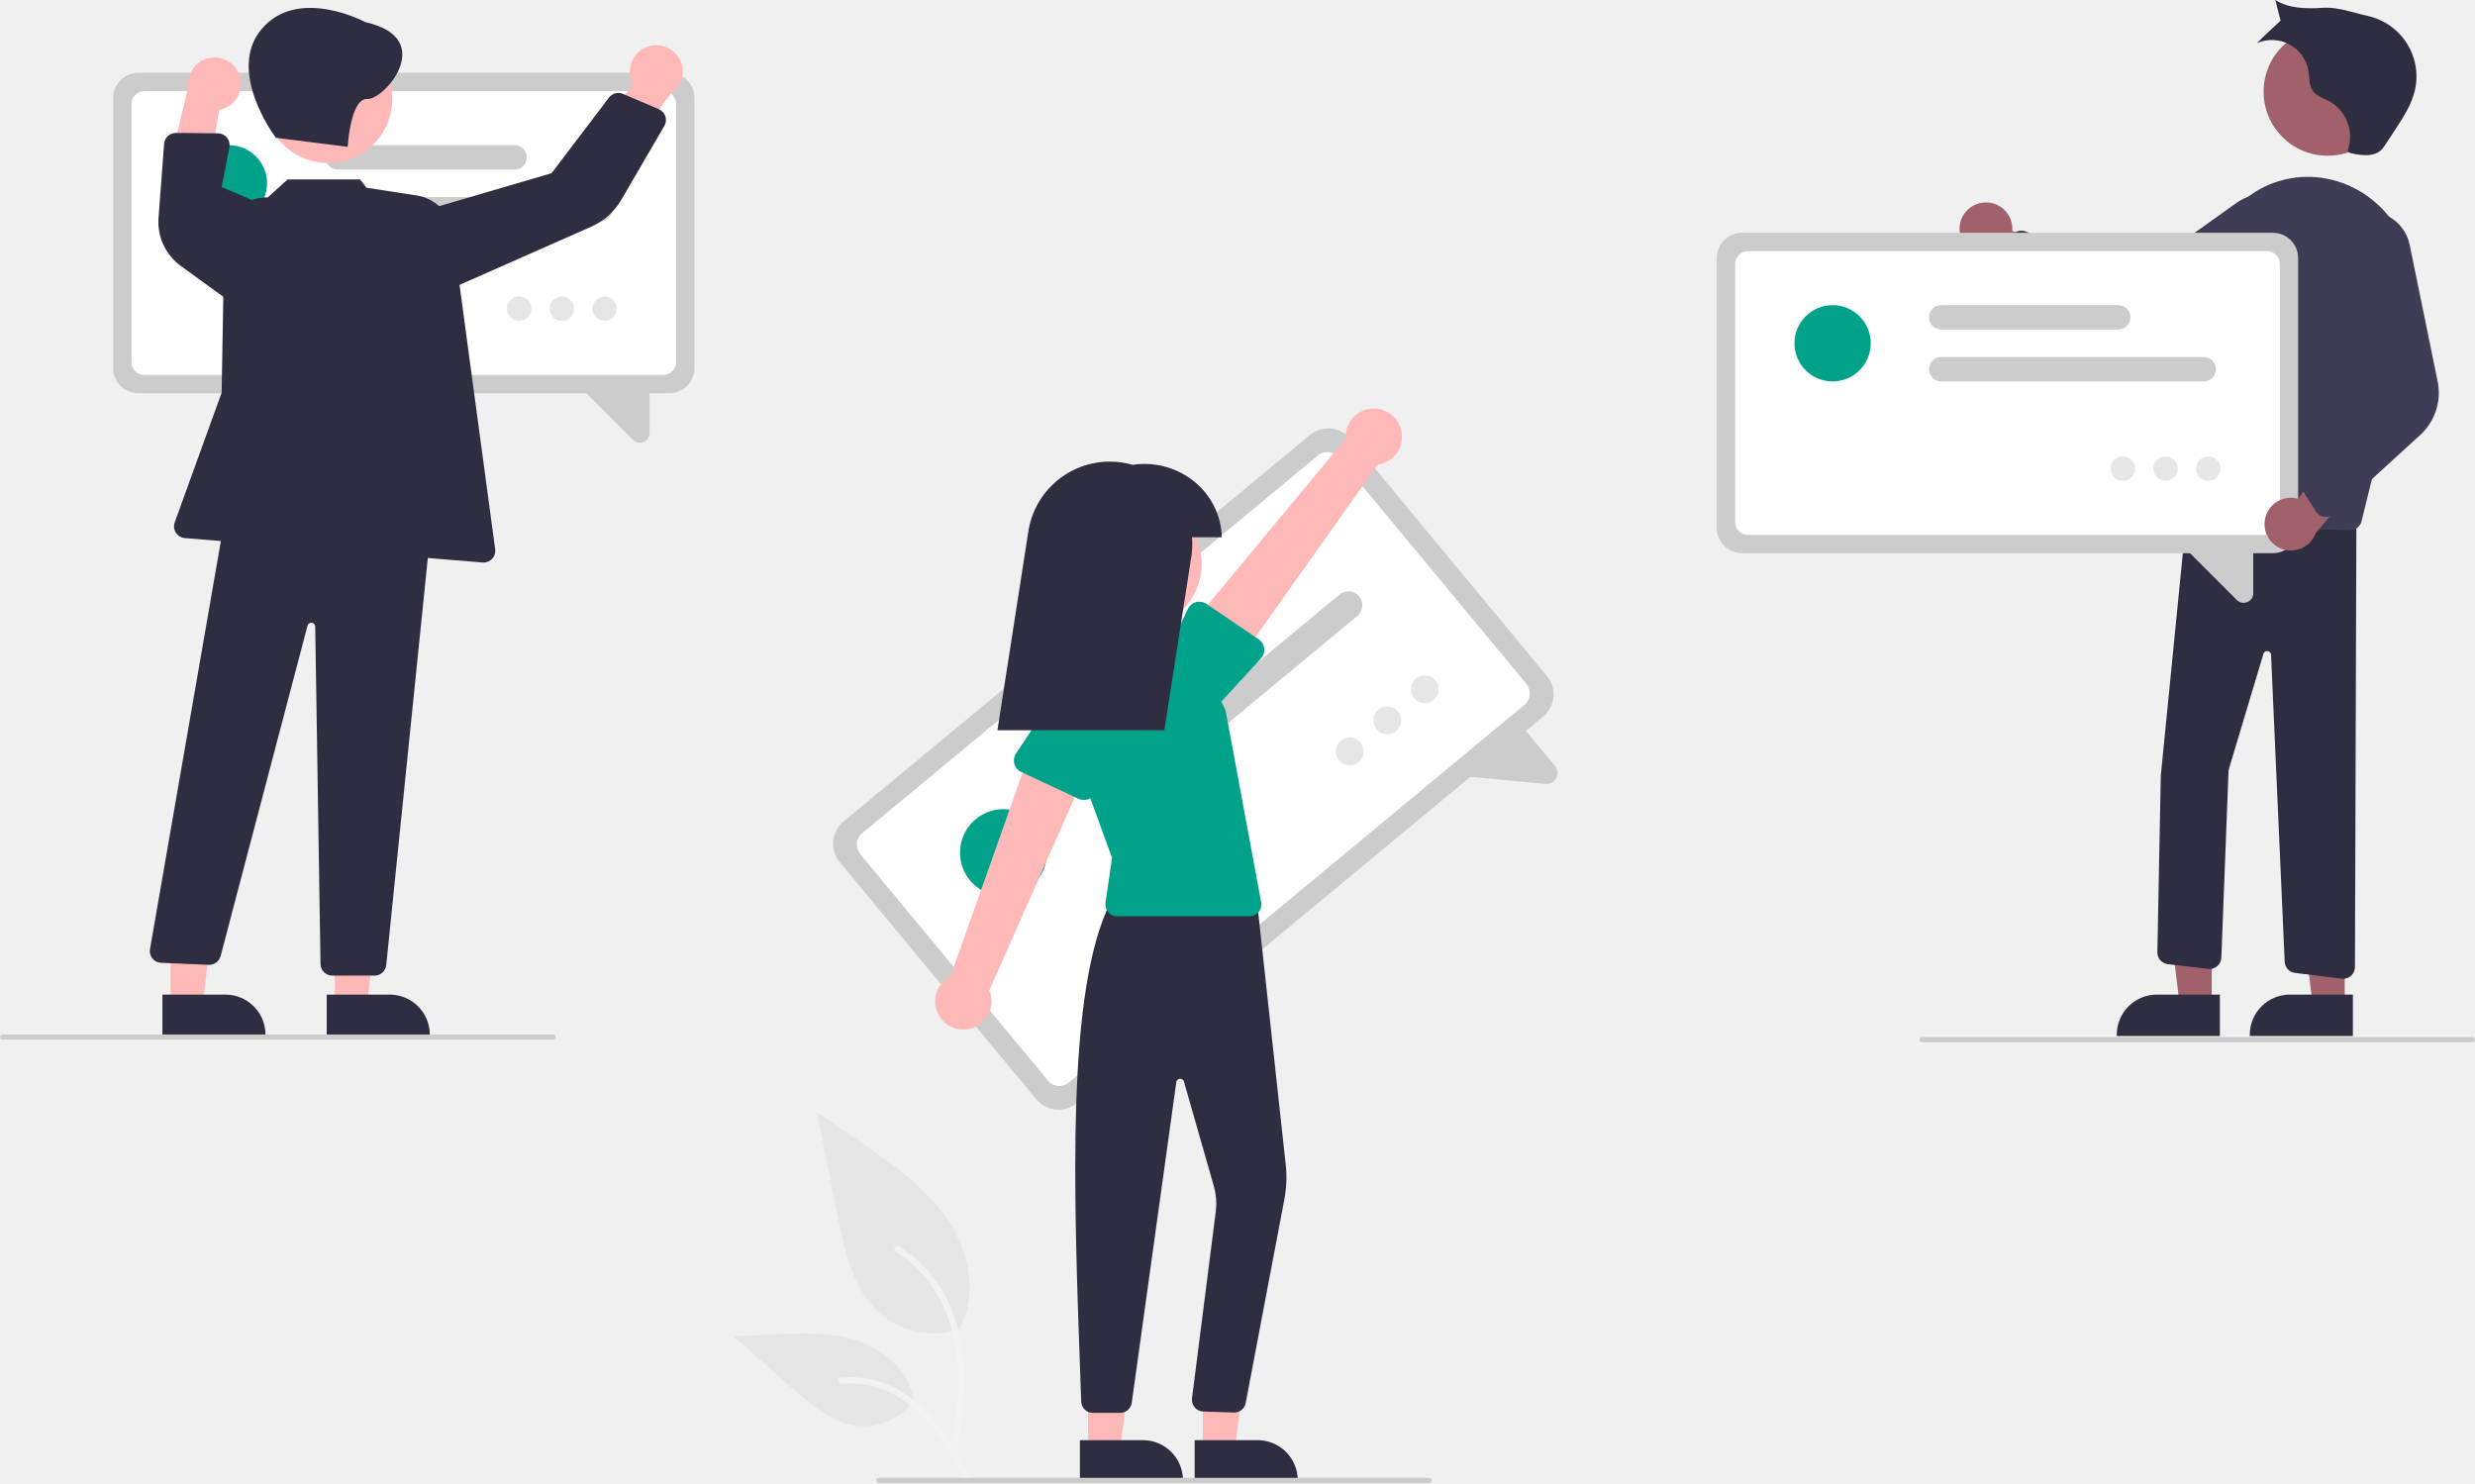
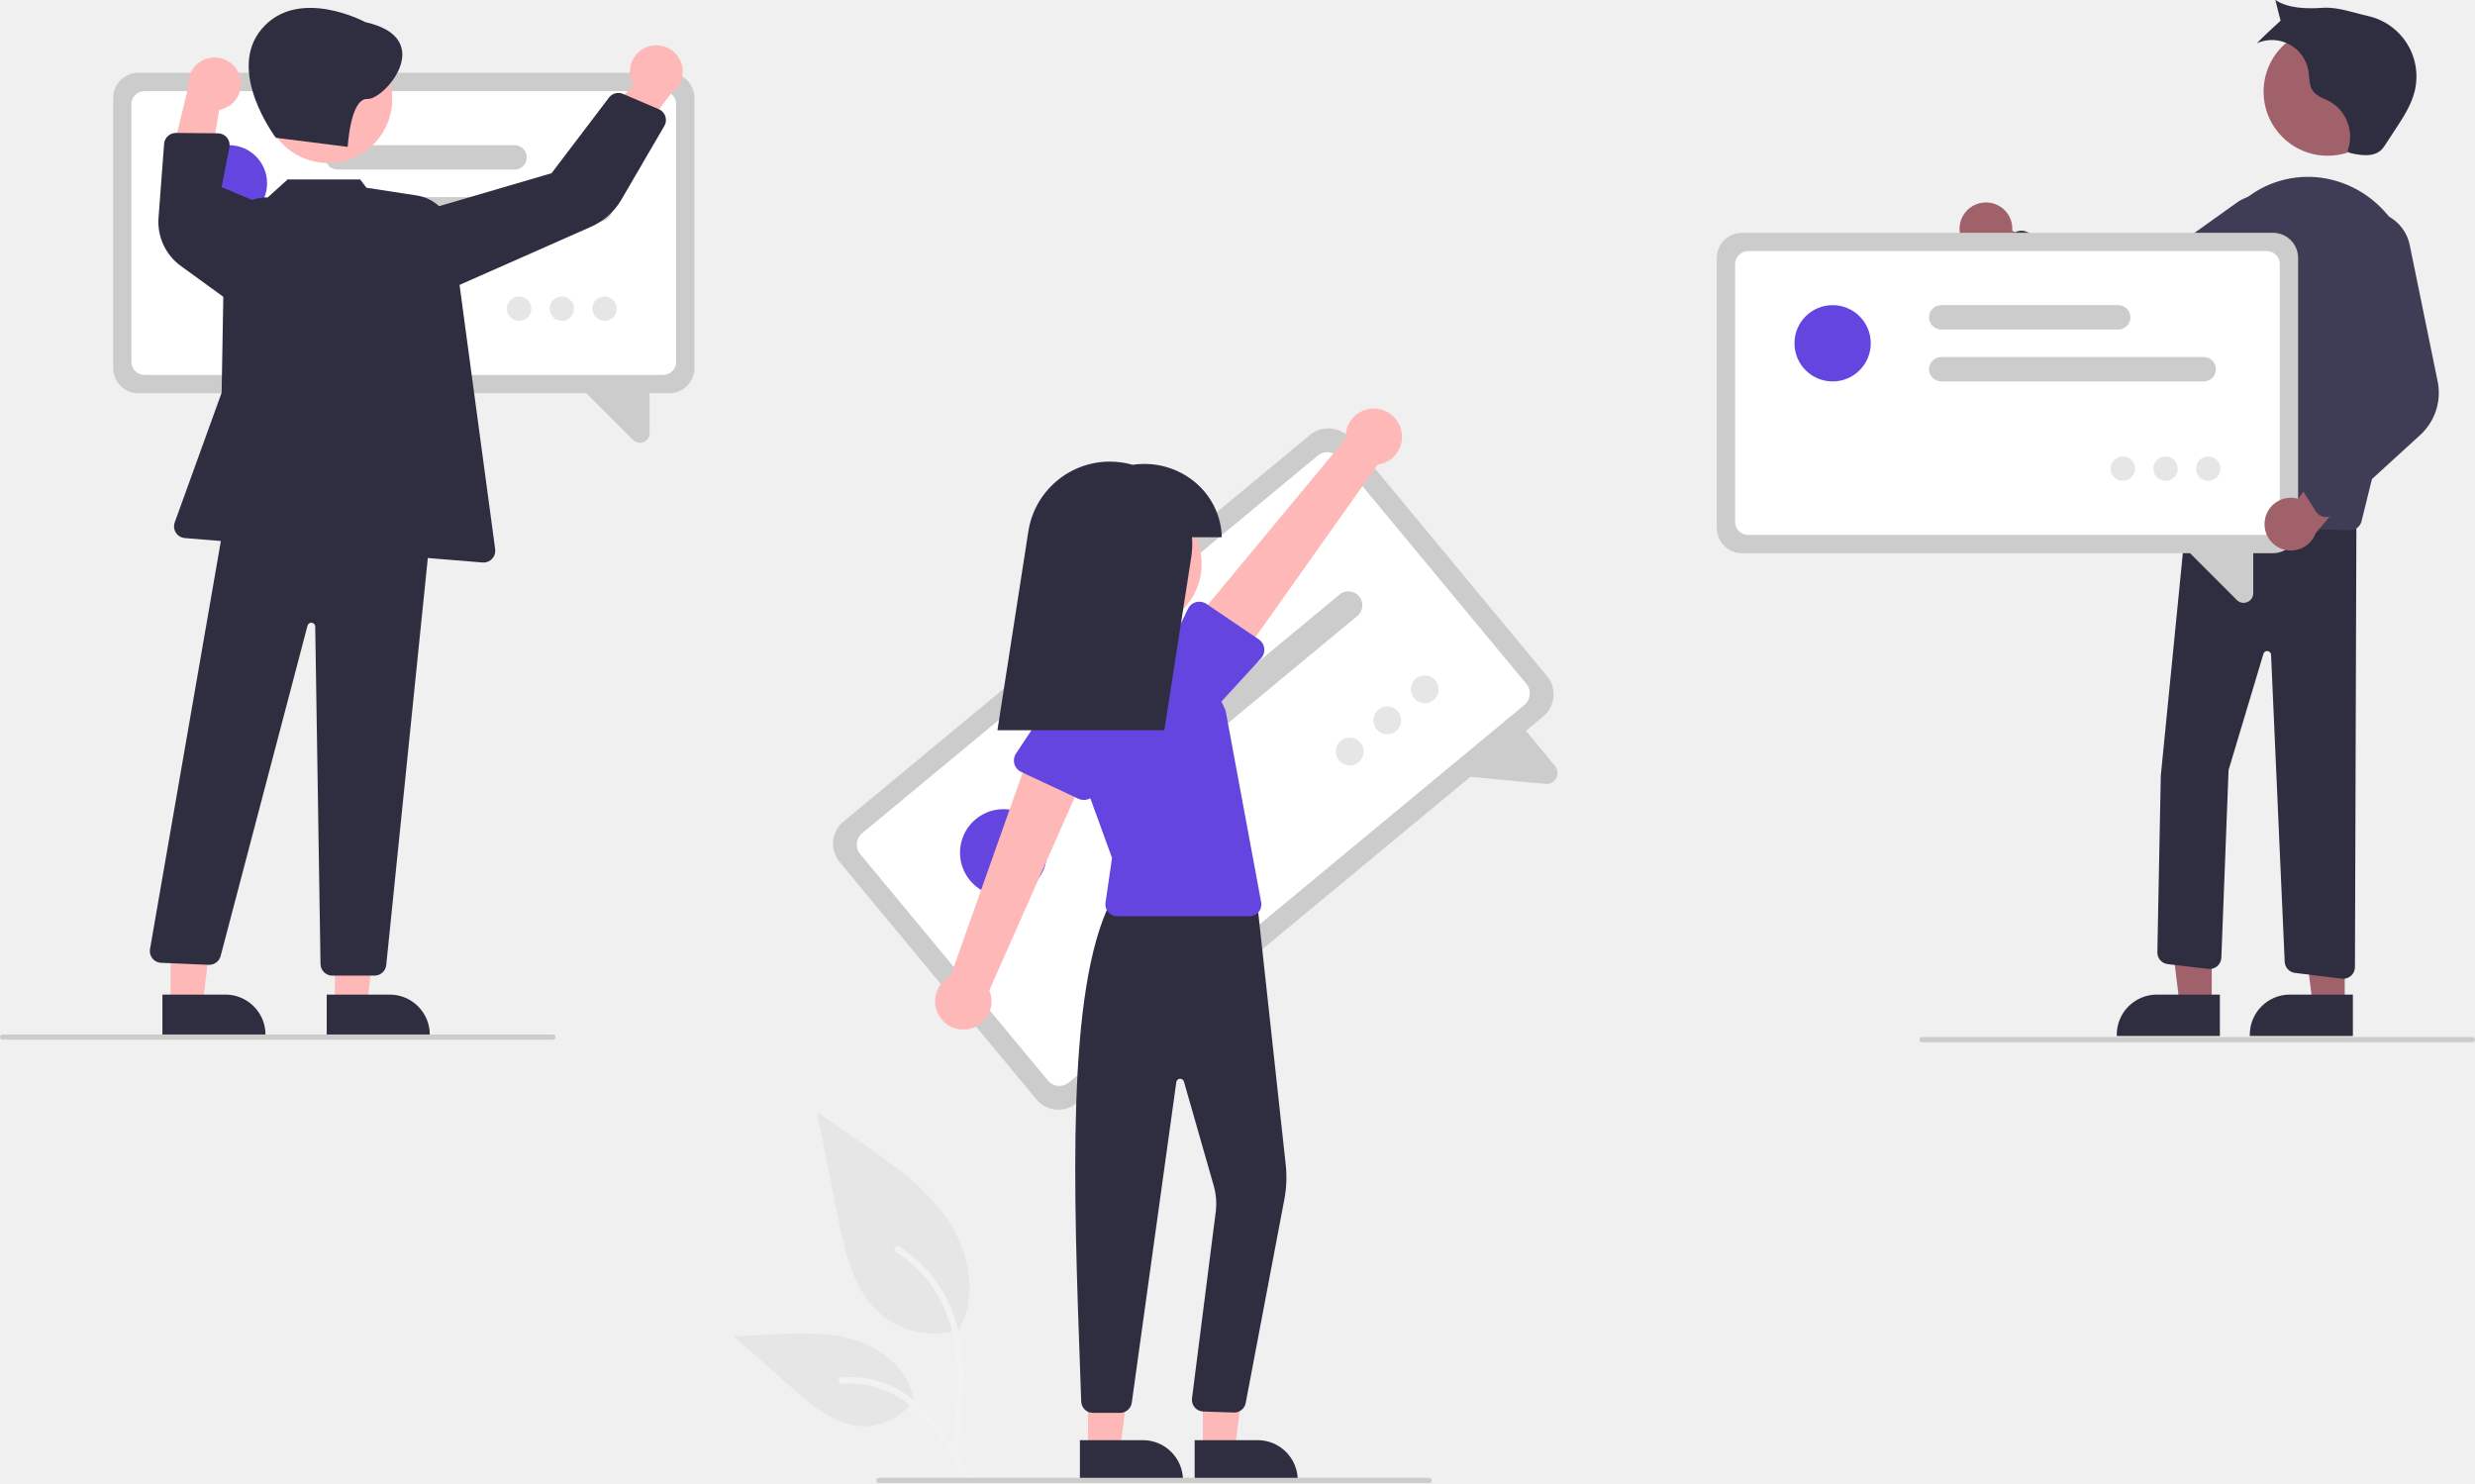
<svg xmlns="http://www.w3.org/2000/svg" id="a953921f-4c4e-4323-8cfc-8a6ae54c37d9" data-name="Layer 1" width="949" height="568.653" viewBox="0 0 949 568.653">
  <path d="M493.954,675.174a31.517,31.517,0,0,1-30.435-5.361c-10.66-8.947-14.002-23.687-16.721-37.336l-8.043-40.37,16.84,11.595c12.11,8.339,24.493,16.944,32.878,29.023s12.045,28.566,5.308,41.635" transform="translate(-125.5 -165.6736)" fill="#e6e6e6" />
  <path d="M492.515,724.05c1.704-12.415,3.457-24.99,2.261-37.538-1.062-11.144-4.462-22.029-11.383-30.953a51.491,51.491,0,0,0-13.211-11.971c-1.321-.834-2.537,1.26-1.222,2.09a48.952,48.952,0,0,1,19.363,23.363c4.216,10.722,4.893,22.411,4.166,33.801-.439,6.888-1.37,13.731-2.309,20.565a1.254,1.254,0,0,0,.845,1.489,1.218,1.218,0,0,0,1.489-.845Z" transform="translate(-125.5 -165.6736)" fill="#f2f2f2" />
  <path d="M476.098,702.081a23.201,23.201,0,0,1-20.215,10.433c-10.233-.486-18.764-7.628-26.444-14.408l-22.715-20.056,15.034-.719c10.811-.517,21.901-1,32.199,2.334s19.794,11.358,21.677,22.016" transform="translate(-125.5 -165.6736)" fill="#e6e6e6" />
  <path d="M497.332,731.187c-8.204-14.516-17.719-30.648-34.722-35.805a38.746,38.746,0,0,0-14.604-1.508c-1.551.134-1.163,2.524.384,2.39a35.996,35.996,0,0,1,23.306,6.166c6.572,4.473,11.688,10.692,16.019,17.287,2.653,4.039,5.029,8.25,7.405,12.455.759,1.344,2.979.374,2.211-.986Z" transform="translate(-125.5 -165.6736)" fill="#f2f2f2" />
  <path d="M717.213,440.397,538.36,588.632a11.027,11.027,0,0,1-15.508-1.452L447.457,496.211a11.027,11.027,0,0,1,1.452-15.508L627.761,332.469A11.027,11.027,0,0,1,643.27,333.92L718.665,424.889A11.027,11.027,0,0,1,717.213,440.397Z" transform="translate(-125.5 -165.6736)" fill="#ccc" />
  <path d="M710.046,435.934,535.304,580.76a5.68,5.68,0,0,1-7.989-.748l-71.987-86.857a5.68,5.68,0,0,1,.748-7.989L630.817,340.34a5.68,5.68,0,0,1,7.989.748l71.987,86.857A5.68,5.68,0,0,1,710.046,435.934Z" transform="translate(-125.5 -165.6736)" fill="#fff" />
  <path d="M718.101,466.25l-35.94-3.364,25.723-20.245,13.857,16.719a4.152,4.152,0,0,1,.482,4.661,4.279,4.279,0,0,1-1.051,1.302A4.16,4.16,0,0,1,718.101,466.25Z" transform="translate(-125.5 -165.6736)" fill="#ccc" />
  <path d="M645.928,401.875l-88.399,73.265a5.34,5.34,0,1,1-6.815-8.223l88.399-73.265a5.34,5.34,0,1,1,6.815,8.223Z" transform="translate(-125.5 -165.6736)" fill="#ccc" />
  <path d="M602.664,408.255l-59.618,49.411a5.34,5.34,0,1,1-6.815-8.223l59.618-49.411a5.34,5.34,0,0,1,6.815,8.223Z" transform="translate(-125.5 -165.6736)" fill="#ccc" />
-   <circle cx="384.787" cy="326.947" r="16.688" fill="#00a389" />
+   <circle cx="384.787" cy="326.947" r="16.688" fill="#6545e0" />
  <circle cx="517.532" cy="288.156" r="5.34" fill="#e6e6e6" />
  <circle cx="531.923" cy="276.229" r="5.34" fill="#e6e6e6" />
  <circle cx="546.313" cy="264.302" r="5.34" fill="#e6e6e6" />
  <polygon points="461.198 556.214 473.458 556.213 479.29 508.925 461.196 508.926 461.198 556.214" fill="#ffb8b8" />
  <path d="M583.571,717.885l24.144-.001h.001a15.386,15.386,0,0,1,15.386,15.386v.5l-39.531.001Z" transform="translate(-125.5 -165.6736)" fill="#2f2e41" />
  <polygon points="417.198 556.214 429.458 556.213 435.29 508.925 417.196 508.926 417.198 556.214" fill="#ffb8b8" />
  <path d="M539.571,717.885l24.144-.001h.001a15.386,15.386,0,0,1,15.386,15.386v.5l-39.531.001Z" transform="translate(-125.5 -165.6736)" fill="#2f2e41" />
  <path d="M555.001,707.419h-.002l-10.426-.003a4.482,4.482,0,0,1-4.495-4.338l-.328-9.121c-2.635-72.94-5.361-148.364,11.517-182.265l.132-.267,55.88-2.022,11.219,102.911a44.621,44.621,0,0,1-.52,13.164L603.148,703.627a4.499,4.499,0,0,1-4.597,3.658l-11.71-.38a4.502,4.502,0,0,1-4.302-4.943l9.199-72.279a24.702,24.702,0,0,0-.835-9.284l-11.44-39.994a1.5,1.5,0,0,0-2.928.206L559.458,703.538A4.518,4.518,0,0,1,555.001,707.419Z" transform="translate(-125.5 -165.6736)" fill="#2f2e41" />
  <circle cx="436.183" cy="216.281" r="24.561" fill="#ffb8b8" />
-   <path d="M604.66,517h-50.823a4.5,4.5,0,0,1-4.453-5.15l2.511-17.196-14.744-40.554a29.844,29.844,0,0,1,24.009-39.767h0a29.73,29.73,0,0,1,31.021,16.815l3.239,6.891L609.085,511.679a4.5,4.5,0,0,1-4.425,5.32Z" transform="translate(-125.5 -165.6736)" fill="#00a389" />
+   <path d="M604.66,517h-50.823a4.5,4.5,0,0,1-4.453-5.15l2.511-17.196-14.744-40.554a29.844,29.844,0,0,1,24.009-39.767h0a29.73,29.73,0,0,1,31.021,16.815l3.239,6.891L609.085,511.679a4.5,4.5,0,0,1-4.425,5.32Z" transform="translate(-125.5 -165.6736)" fill="#6545e0" />
  <path d="M497.374,560.136a10.743,10.743,0,0,0,7.445-14.694l39.602-89.472-22.655-5.706L489.962,540.006a10.801,10.801,0,0,0,7.412,20.13Z" transform="translate(-125.5 -165.6736)" fill="#ffb8b8" />
-   <path d="M539.06,471.971l-22.033-10.314a4.817,4.817,0,0,1-1.974-7.022l13.39-20.223a13.377,13.377,0,0,1,24.198,11.413l-6.924,23.163a4.817,4.817,0,0,1-6.657,2.982Z" transform="translate(-125.5 -165.6736)" fill="#00a389" />
+   <path d="M539.06,471.971l-22.033-10.314a4.817,4.817,0,0,1-1.974-7.022l13.39-20.223a13.377,13.377,0,0,1,24.198,11.413l-6.924,23.163a4.817,4.817,0,0,1-6.657,2.982Z" transform="translate(-125.5 -165.6736)" fill="#6545e0" />
  <path d="M662.575,329.897a10.743,10.743,0,0,1-8.809,13.919L597.197,423.651,580.695,407.115l60.794-73.275a10.801,10.801,0,0,1,21.086-3.943Z" transform="translate(-125.5 -165.6736)" fill="#ffb8b8" />
-   <path d="M610.279,414.281a4.812,4.812,0,0,1-1.235,3.816l-16.349,17.809a13.377,13.377,0,0,1-22.195-14.939L581.012,399.109a4.817,4.817,0,0,1,7.042-1.9l20.142,13.643A4.811,4.811,0,0,1,610.279,414.281Z" transform="translate(-125.5 -165.6736)" fill="#00a389" />
+   <path d="M610.279,414.281a4.812,4.812,0,0,1-1.235,3.816l-16.349,17.809a13.377,13.377,0,0,1-22.195-14.939L581.012,399.109a4.817,4.817,0,0,1,7.042-1.9l20.142,13.643A4.811,4.811,0,0,1,610.279,414.281Z" transform="translate(-125.5 -165.6736)" fill="#6545e0" />
  <path d="M593.955,371.674a25.26,25.26,0,0,0-.918-6.576c-3.957-14.622-18.565-23.399-33.225-21.196a31.7,31.7,0,0,0-8.769-1.228h0a31.621,31.621,0,0,0-31.246,26.767l-11.842,76.233h64l10.334-66.526a31.777,31.777,0,0,0,.269-7.474Z" transform="translate(-125.5 -165.6736)" fill="#2f2e41" />
  <path d="M673.5,734.326h-211a1,1,0,1,1,0-2h211a1,1,0,0,1,0,2Z" transform="translate(-125.5 -165.6736)" fill="#ccc" />
  <path d="M886.07,243.341a10.056,10.056,0,0,1,10.986,10.819l32.707,14.395-15.602,10.071-28.667-15.214a10.11,10.11,0,0,1,.576-20.071Z" transform="translate(-125.5 -165.6736)" fill="#a0616a" />
  <circle cx="892.502" cy="35.15" r="24.561" fill="#a0616a" />
  <polygon points="848.05 385.364 835.79 385.363 829.958 338.075 848.052 338.076 848.05 385.364" fill="#a0616a" />
  <path d="M976.676,562.921l-39.531-.001v-.5a15.386,15.386,0,0,1,15.386-15.386h.001l24.144.001Z" transform="translate(-125.5 -165.6736)" fill="#2f2e41" />
  <polygon points="899.05 385.364 886.79 385.363 880.958 338.075 899.052 338.076 899.05 385.364" fill="#a0616a" />
  <path d="M1027.676,562.921l-39.531-.001v-.5a15.386,15.386,0,0,1,15.386-15.386h.001l24.144.001Z" transform="translate(-125.5 -165.6736)" fill="#2f2e41" />
  <path d="M1023.969,540.966a4.507,4.507,0,0,1-.549-.034l-17.946-2.209a4.493,4.493,0,0,1-3.944-4.235L996.3,416.723a1.5,1.5,0,0,0-2.857-.554l-13.434,44.784L977.242,532.89a4.498,4.498,0,0,1-5.023,4.295l-15.541-1.829a4.485,4.485,0,0,1-3.973-4.557l1.319-67.714,10.529-106.292.47.018,64.022,2.468-.577,177.201a4.501,4.501,0,0,1-4.501,4.485Z" transform="translate(-125.5 -165.6736)" fill="#2f2e41" />
  <path d="M1026.62,368.992c-.039,0-.078,0-.117-.001l-64.479-1.689a4.5,4.5,0,0,1-4.341-5.104l12.39-91.191a44.132,44.132,0,0,1,18.68-30.792,38.196,38.196,0,0,1,31.108-5.547c22.506,5.703,36.008,29.87,30.097,53.872l-18.968,77.029A4.526,4.526,0,0,1,1026.62,368.992Z" transform="translate(-125.5 -165.6736)" fill="#3f3d56" />
  <path d="M942.03,296.578a21.822,21.822,0,0,1-11.964-3.555l-37.602-24.67a4.499,4.499,0,0,1-.799-6.856l5.665-5.98a4.484,4.484,0,0,1,4.932-1.087l42.002,16.726,38.909-27.786a16.155,16.155,0,1,1,16.446,27.678l-48.088,23.357A21.74,21.74,0,0,1,942.03,296.578Z" transform="translate(-125.5 -165.6736)" fill="#3f3d56" />
  <path d="M1026.512,224.311c4.19.989,9.245,1.749,12.24-1.345a12.511,12.511,0,0,0,1.416-1.89l3.915-5.977c2.999-4.579,6.051-9.277,7.321-14.602a23.741,23.741,0,0,0-17.907-28.674c-5.846-1.309-11.566-3.561-17.542-3.15s-12.985.276-18-3c.313,1.46,2.003,7.913,2.003,7.913s-7.541,6.919-9.054,8.644a14.166,14.166,0,0,1,19.723,10.671c.428,2.626.177,5.538,1.737,7.693,1.484,2.05,4.145,2.768,6.382,3.952a15.563,15.563,0,0,1,6.847,19.045Z" transform="translate(-125.5 -165.6736)" fill="#2f2e41" />
  <path d="M997.023,377.788H793.434a9.664,9.664,0,0,1-9.653-9.653V264.586a9.664,9.664,0,0,1,9.653-9.653H997.023a9.664,9.664,0,0,1,9.653,9.653V368.135A9.664,9.664,0,0,1,997.023,377.788Z" transform="translate(-125.5 -165.6736)" fill="#ccc" />
  <path d="M994.683,370.768H795.774a4.978,4.978,0,0,1-4.973-4.973v-98.87a4.978,4.978,0,0,1,4.973-4.973H994.683a4.978,4.978,0,0,1,4.973,4.973v98.87A4.978,4.978,0,0,1,994.683,370.768Z" transform="translate(-125.5 -165.6736)" fill="#fff" />
  <path d="M983.164,395.73l-22.37-22.37,28.68.725V393.117a3.639,3.639,0,0,1-2.282,3.415,3.75,3.75,0,0,1-1.438.291A3.646,3.646,0,0,1,983.164,395.73Z" transform="translate(-125.5 -165.6736)" fill="#ccc" />
  <path d="M970.465,311.927H869.84a4.68,4.68,0,1,1,0-9.36H970.465a4.68,4.68,0,0,1,0,9.36Z" transform="translate(-125.5 -165.6736)" fill="#ccc" />
  <path d="M937.703,292.036H869.84a4.68,4.68,0,1,1,0-9.36H937.703a4.68,4.68,0,1,1,0,9.36Z" transform="translate(-125.5 -165.6736)" fill="#ccc" />
-   <circle cx="702.686" cy="131.628" r="14.626" fill="#00a389" />
+   <circle cx="702.686" cy="131.628" r="14.626" fill="#6545e0" />
  <circle cx="813.955" cy="179.692" r="4.68" fill="#e6e6e6" />
  <circle cx="830.336" cy="179.692" r="4.68" fill="#e6e6e6" />
  <circle cx="846.716" cy="179.692" r="4.68" fill="#e6e6e6" />
  <path d="M993.871,365.474a10.056,10.056,0,0,1,12.838-8.54l20.783-29.069,6.665,17.332-20.758,24.948a10.11,10.11,0,0,1-19.529-4.671Z" transform="translate(-125.5 -165.6736)" fill="#a0616a" />
  <path d="M1017.678,363.906a4.536,4.536,0,0,1-.981-.025,4.489,4.489,0,0,1-3.205-2.06l-4.392-6.968a4.48,4.48,0,0,1,.168-5.048l26.602-36.553-17.291-44.576a16.07,16.07,0,0,1,8.813-20.739h0a16.154,16.154,0,0,1,22.073,11.656l10.728,52.373a21.884,21.884,0,0,1-6.651,20.454l-33.21,30.325A4.487,4.487,0,0,1,1017.678,363.906Z" transform="translate(-125.5 -165.6736)" fill="#3f3d56" />
  <path d="M1073.5,565.326h-211a1,1,0,0,1,0-2h211a1,1,0,0,1,0,2Z" transform="translate(-125.5 -165.6736)" fill="#ccc" />
  <path d="M382.118,316.45H178.528a9.664,9.664,0,0,1-9.653-9.653V203.247a9.664,9.664,0,0,1,9.653-9.653H382.118a9.664,9.664,0,0,1,9.653,9.653V306.797A9.664,9.664,0,0,1,382.118,316.45Z" transform="translate(-125.5 -165.6736)" fill="#ccc" />
  <path d="M379.777,309.43H180.868a4.978,4.978,0,0,1-4.973-4.973v-98.87a4.978,4.978,0,0,1,4.973-4.973H379.777a4.978,4.978,0,0,1,4.973,4.973v98.87A4.978,4.978,0,0,1,379.777,309.43Z" transform="translate(-125.5 -165.6736)" fill="#fff" />
  <path d="M368.258,334.392l-22.37-22.37,28.68.725v19.032a3.639,3.639,0,0,1-2.282,3.415,3.75,3.75,0,0,1-1.438.291A3.646,3.646,0,0,1,368.258,334.392Z" transform="translate(-125.5 -165.6736)" fill="#ccc" />
  <path d="M355.559,250.588H254.934a4.68,4.68,0,1,1,0-9.36H355.559a4.68,4.68,0,0,1,0,9.36Z" transform="translate(-125.5 -165.6736)" fill="#ccc" />
  <path d="M322.798,230.697H254.934a4.68,4.68,0,1,1,0-9.36h67.863a4.68,4.68,0,1,1,0,9.36Z" transform="translate(-125.5 -165.6736)" fill="#ccc" />
-   <circle cx="87.78" cy="70.289" r="14.626" fill="#00a389" />
+   <circle cx="87.78" cy="70.289" r="14.626" fill="#6545e0" />
  <circle cx="199.049" cy="118.353" r="4.68" fill="#e6e6e6" />
  <circle cx="215.43" cy="118.353" r="4.68" fill="#e6e6e6" />
  <circle cx="231.811" cy="118.353" r="4.68" fill="#e6e6e6" />
  <path d="M373.674,183.645a10.056,10.056,0,0,0-5.31,14.476l-23.42,26.99,18.409,2.439,19.418-26.004A10.11,10.11,0,0,0,373.674,183.645Z" transform="translate(-125.5 -165.6736)" fill="#ffb8b8" />
  <path d="M217.298,194.451a10.056,10.056,0,0,1-7.754,13.328l-5.828,35.256L190.088,230.42l7.624-31.546a10.11,10.11,0,0,1,19.586-4.423Z" transform="translate(-125.5 -165.6736)" fill="#ffb8b8" />
  <polygon points="128.399 385.364 140.659 385.363 146.491 338.075 128.397 338.076 128.399 385.364" fill="#ffb8b8" />
  <path d="M250.772,547.035l24.144-.001h.001a15.386,15.386,0,0,1,15.386,15.386v.5l-39.531.001Z" transform="translate(-125.5 -165.6736)" fill="#2f2e41" />
  <polygon points="65.399 385.364 77.659 385.363 83.491 338.075 65.397 338.076 65.399 385.364" fill="#ffb8b8" />
  <path d="M187.772,547.035l24.144-.001h.001a15.386,15.386,0,0,1,15.386,15.386v.5l-39.531.001Z" transform="translate(-125.5 -165.6736)" fill="#2f2e41" />
  <circle cx="125.84" cy="37.947" r="24.561" fill="#ffb8b8" />
  <path d="M248.396,535.328l-2.031-129.406a1.5,1.5,0,0,0-2.959-.324l-33.291,126.576a4.555,4.555,0,0,1-4.571,3.459l-18.29-.782a4.501,4.501,0,0,1-4.272-5.061l28.249-162.658.058-.459,78.682,3.723.513.023L273.611,535.599a4.519,4.519,0,0,1-4.487,4.166H252.895A4.518,4.518,0,0,1,248.396,535.328Z" transform="translate(-125.5 -165.6736)" fill="#2f2e41" />
  <path d="M310.54,381.357l-114.178-9.37a4.499,4.499,0,0,1-3.864-6.015l17.981-49.712,1.035-59.003a16.181,16.181,0,0,1,16.667-15.891l7.593-6.883h27.82l2.422,3.176,19.357,2.975a16.272,16.272,0,0,1,13.58,13.833L315.368,376.272a4.501,4.501,0,0,1-4.454,5.101C310.79,381.373,310.665,381.368,310.54,381.357Z" transform="translate(-125.5 -165.6736)" fill="#2f2e41" />
  <path d="M288.294,246.355l48.684-14.264L359.011,203.083a4.499,4.499,0,0,1,5.352-1.416l13.756,5.88a4.5,4.5,0,0,1,2.119,6.403l-16.466,28.256A25.197,25.197,0,0,1,352.119,252.629l-57.261,25.312Z" transform="translate(-125.5 -165.6736)" fill="#2f2e41" />
  <path d="M194.893,267.691a20.865,20.865,0,0,1-8.604-18.575l2.136-28.308a4.512,4.512,0,0,1,4.488-4.161h.04l16.132.144a4.501,4.501,0,0,1,4.376,5.365l-2.993,15.271,21.36,9.025-17.987,34.993Z" transform="translate(-125.5 -165.6736)" fill="#2f2e41" />
  <path d="M265.628,174.17s-25.685-13.83-39.685,2.492,5.334,41.848,5.334,41.848l27.548,3.474s1-18.726,7.559-18.363S293.313,180.355,265.628,174.17Z" transform="translate(-125.5 -165.6736)" fill="#2f2e41" />
  <path d="M337.5,564.326h-211a1,1,0,0,1,0-2h211a1,1,0,0,1,0,2Z" transform="translate(-125.5 -165.6736)" fill="#ccc" />
</svg>
